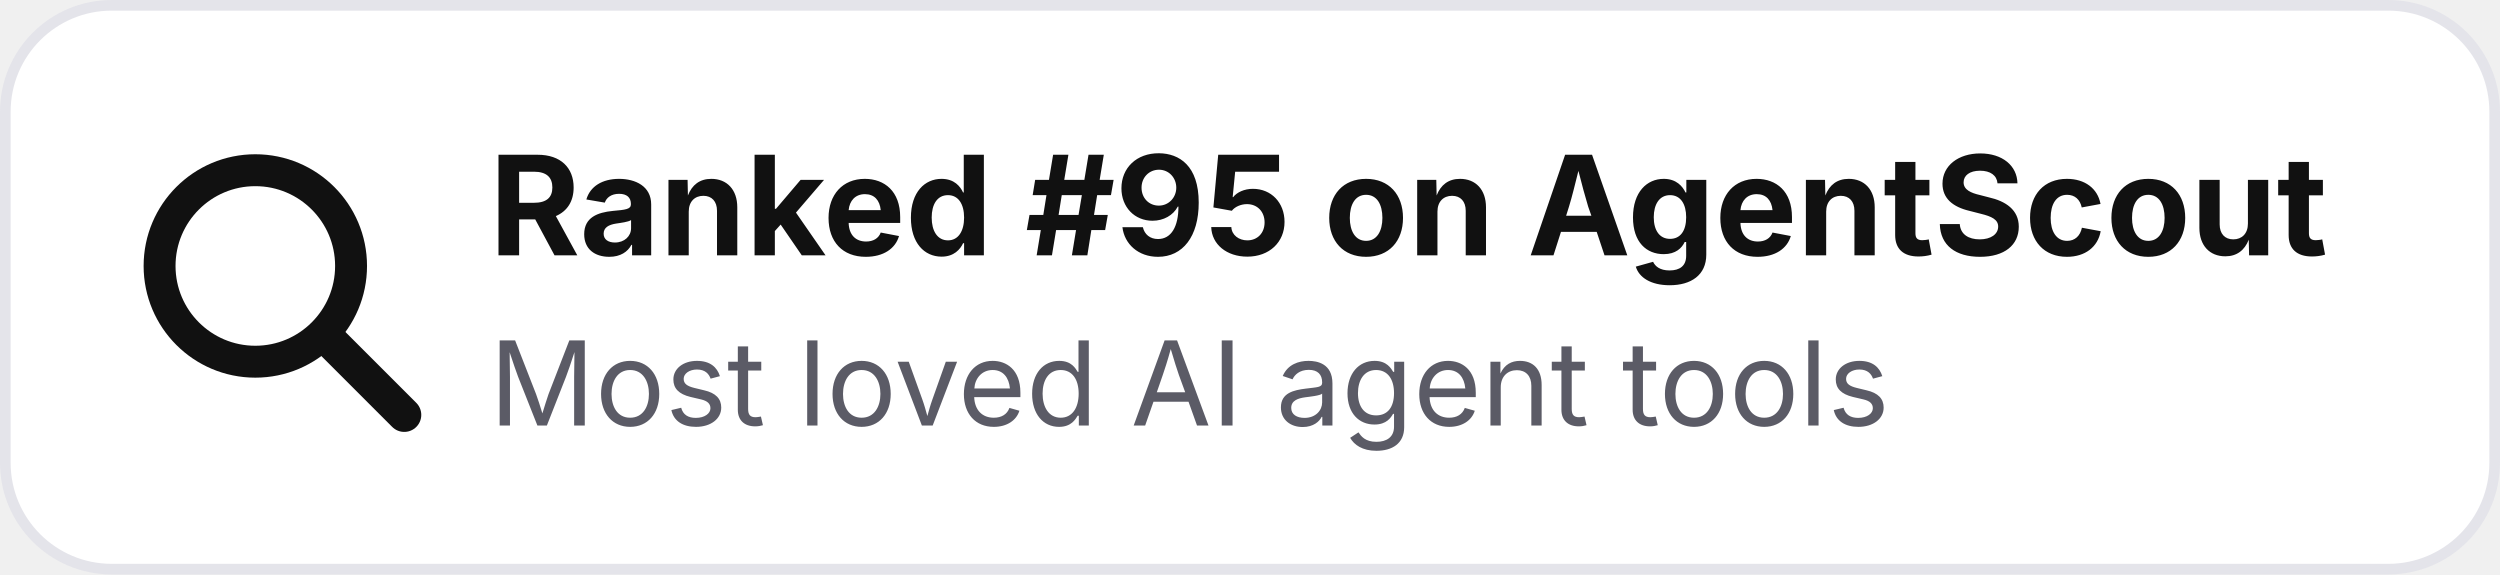
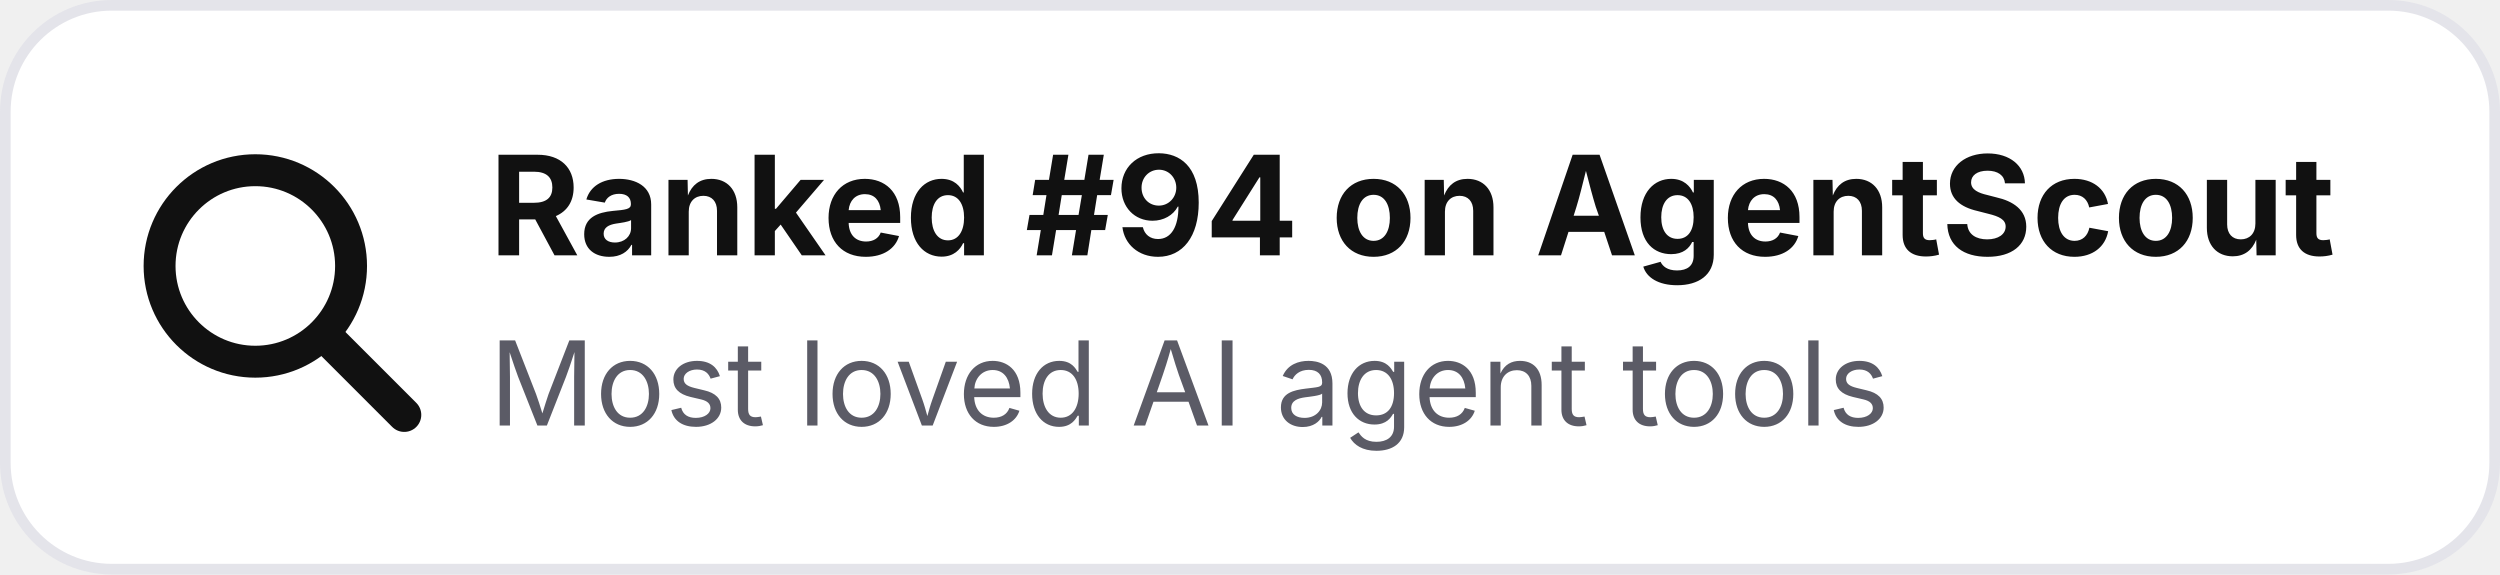
- <svg xmlns="http://www.w3.org/2000/svg" width="235" height="54" viewBox="0 0 235 54" role="img" aria-label="Ranked #95 on AgentScout">
+ <svg xmlns="http://www.w3.org/2000/svg" width="235" height="54" viewBox="0 0 235 54" role="img" aria-label="Ranked #94 on AgentScout">
  <rect x=".5" y=".5" width="234" height="53" rx="10" fill="#ffffff" stroke="#e4e4ea" />
  <circle cx="24" cy="25" r="9" fill="none" stroke="#111111" stroke-width="3" />
  <path d="M31 32l7 7" stroke="#111111" stroke-width="3.2" stroke-linecap="round" />
-   <text x="46" y="24" font-family="Inter,Segoe UI,Arial,sans-serif" font-size="13" font-weight="700" fill="#111111">Ranked #95 on AgentScout</text>
+   <text x="46" y="24" font-family="Inter,Segoe UI,Arial,sans-serif" font-size="13" font-weight="700" fill="#111111">Ranked #94 on AgentScout</text>
  <text x="46" y="40" font-family="Inter,Segoe UI,Arial,sans-serif" font-size="11" fill="#5b5b66">Most loved AI agent tools</text>
</svg>
